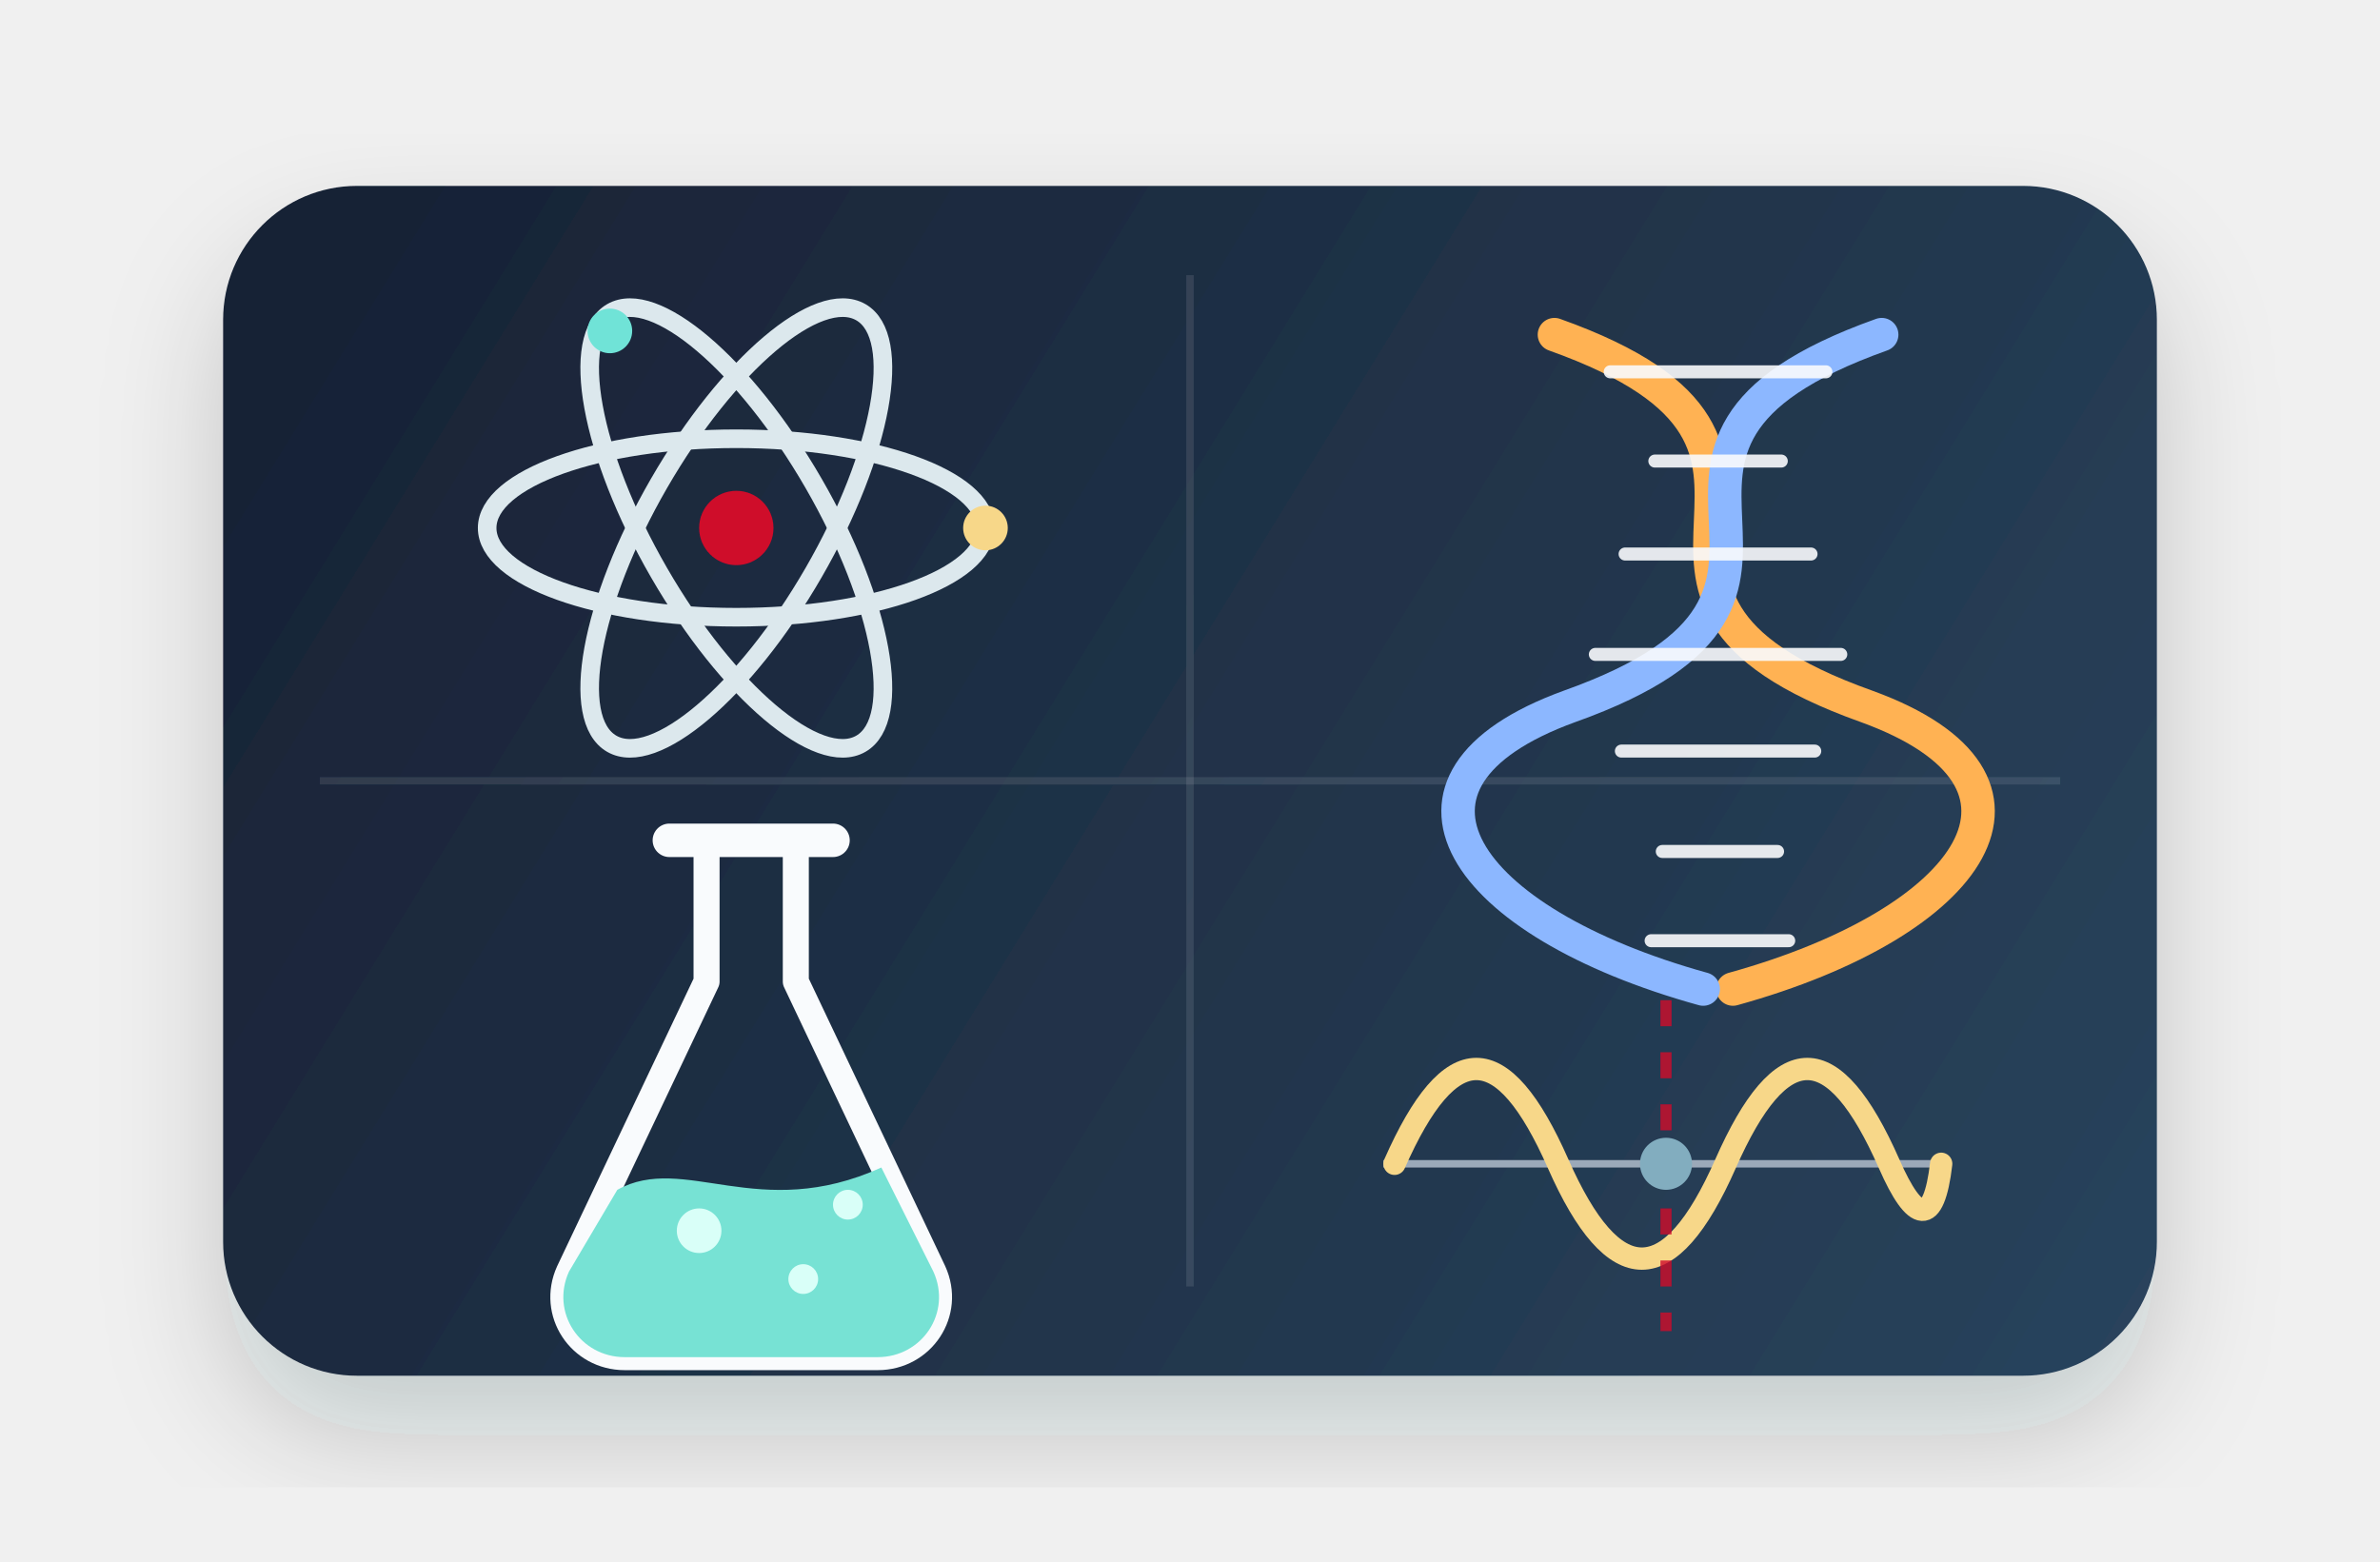
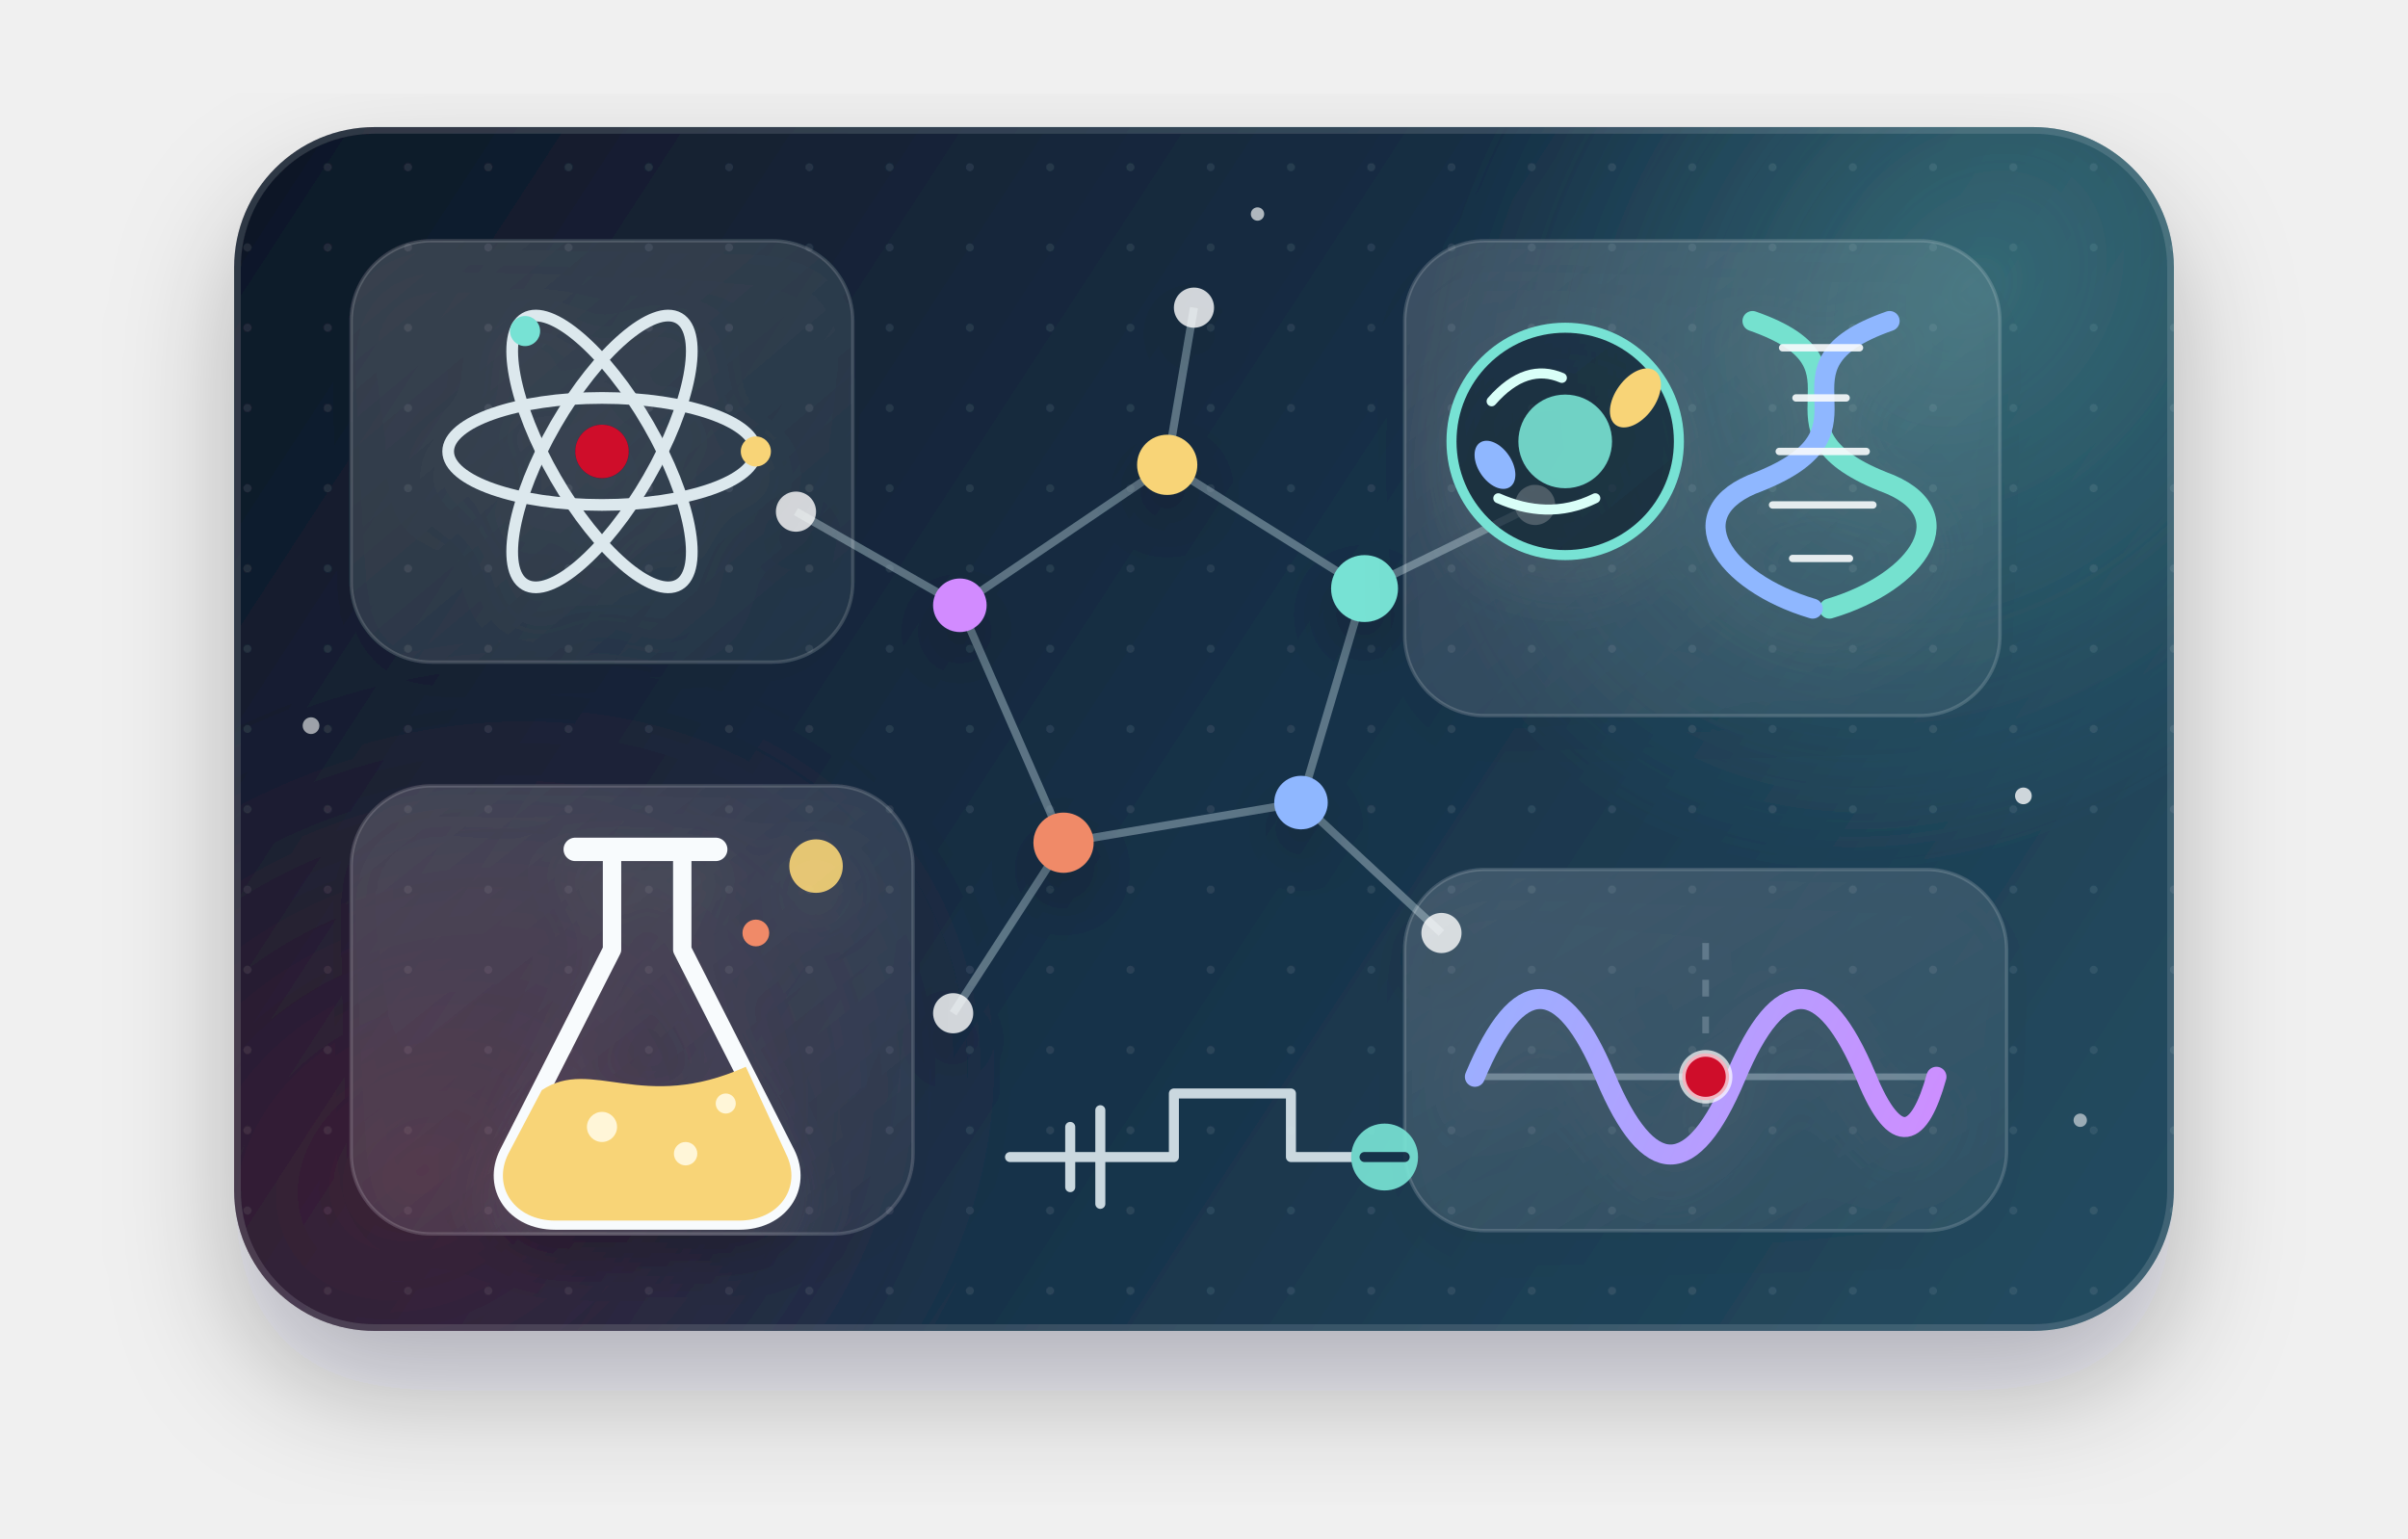
- <svg xmlns="http://www.w3.org/2000/svg" width="640" height="420" viewBox="0 0 640 420" fill="none">
+ <svg xmlns="http://www.w3.org/2000/svg" width="720" height="460" viewBox="0 0 720 460" fill="none">
  <defs>
-     <linearGradient id="card" x1="60" y1="50" x2="580" y2="370" gradientUnits="userSpaceOnUse">
-       <stop stop-color="#172033" />
-       <stop offset="1" stop-color="#29445D" />
+     <linearGradient id="panel" x1="76" y1="44" x2="638" y2="410" gradientUnits="userSpaceOnUse">
+       <stop stop-color="#101827" />
+       <stop offset="0.52" stop-color="#173148" />
+       <stop offset="1" stop-color="#244D61" />
    </linearGradient>
-     <linearGradient id="liquid" x1="120" y1="238" x2="225" y2="340" gradientUnits="userSpaceOnUse">
-       <stop stop-color="#77E2D4" />
-       <stop offset="1" stop-color="#2BA4B5" />
+     <linearGradient id="glass" x1="0" y1="0" x2="1" y2="1">
+       <stop stop-color="#FFFFFF" stop-opacity="0.16" />
+       <stop offset="1" stop-color="#FFFFFF" stop-opacity="0.045" />
    </linearGradient>
-     <linearGradient id="dna" x1="412" y1="82" x2="505" y2="206" gradientUnits="userSpaceOnUse">
-       <stop stop-color="#FFB253" />
-       <stop offset="1" stop-color="#F06478" />
+     <linearGradient id="bio" x1="420" y1="86" x2="560" y2="210" gradientUnits="userSpaceOnUse">
+       <stop stop-color="#74E1CF" />
+       <stop offset="1" stop-color="#4BA7C1" />
    </linearGradient>
-     <filter id="shadow" x="20" y="20" width="600" height="380" filterUnits="userSpaceOnUse">
-       <feDropShadow dx="0" dy="16" stdDeviation="16" flood-color="#172033" flood-opacity="0.18" />
+     <linearGradient id="chem" x1="128" y1="244" x2="238" y2="372" gradientUnits="userSpaceOnUse">
+       <stop stop-color="#F8D477" />
+       <stop offset="1" stop-color="#F08A68" />
+     </linearGradient>
+     <linearGradient id="physics" x1="416" y1="276" x2="588" y2="350" gradientUnits="userSpaceOnUse">
+       <stop stop-color="#8FB7FF" />
+       <stop offset="1" stop-color="#D28BFF" />
+     </linearGradient>
+     <radialGradient id="glowA" cx="0" cy="0" r="1" gradientTransform="translate(590 86) rotate(130) scale(190 150)" gradientUnits="userSpaceOnUse">
+       <stop stop-color="#77E2D4" stop-opacity="0.28" />
+       <stop offset="1" stop-color="#77E2D4" stop-opacity="0" />
+     </radialGradient>
+     <radialGradient id="glowB" cx="0" cy="0" r="1" gradientTransform="translate(126 350) rotate(-30) scale(190 150)" gradientUnits="userSpaceOnUse">
+       <stop stop-color="#CF082B" stop-opacity="0.22" />
+       <stop offset="1" stop-color="#CF082B" stop-opacity="0" />
+     </radialGradient>
+     <filter id="shadow" x="26" y="10" width="668" height="440" filterUnits="userSpaceOnUse">
+       <feDropShadow dx="0" dy="18" stdDeviation="18" flood-color="#07101C" flood-opacity="0.26" />
    </filter>
+     <filter id="softShadow" x="-30%" y="-30%" width="160%" height="170%">
+       <feDropShadow dx="0" dy="8" stdDeviation="8" flood-color="#07101C" flood-opacity="0.24" />
+     </filter>
+     <pattern id="dots" width="24" height="24" patternUnits="userSpaceOnUse">
+       <circle cx="2" cy="2" r="1.2" fill="#FFFFFF" fill-opacity="0.08" />
+     </pattern>
  </defs>
  <g filter="url(#shadow)">
-     <rect x="60" y="50" width="520" height="320" rx="36" fill="url(#card)" />
-     <path d="M320 74V346" stroke="#FFFFFF" stroke-opacity="0.10" stroke-width="2" />
-     <path d="M86 210H554" stroke="#FFFFFF" stroke-opacity="0.10" stroke-width="2" />
-     <g transform="translate(118 82)" stroke="#DCE8ED" stroke-width="5" stroke-linecap="round">
-       <ellipse cx="80" cy="60" rx="67" ry="24" />
-       <ellipse cx="80" cy="60" rx="67" ry="24" transform="rotate(60 80 60)" />
-       <ellipse cx="80" cy="60" rx="67" ry="24" transform="rotate(120 80 60)" />
-       <circle cx="80" cy="60" r="10" fill="#CF082B" stroke="none" />
-       <circle cx="147" cy="60" r="6" fill="#F7D789" stroke="none" />
-       <circle cx="46" cy="7" r="6" fill="#6FE3D7" stroke="none" />
+     <rect x="70" y="38" width="580" height="360" rx="42" fill="url(#panel)" />
+     <rect x="70" y="38" width="580" height="360" rx="42" fill="url(#dots)" />
+     <rect x="70" y="38" width="580" height="360" rx="42" fill="url(#glowA)" />
+     <rect x="70" y="38" width="580" height="360" rx="42" fill="url(#glowB)" />
+     <rect x="71" y="39" width="578" height="358" rx="41" stroke="#FFFFFF" stroke-opacity="0.13" stroke-width="2" />
+     <g opacity="0.42" stroke="#BCD4DE" stroke-width="2.4">
+       <path d="M287 181L349 139L408 176L389 240L318 252L287 181Z" />
+       <path d="M349 139L357 92" />
+       <path d="M408 176L459 151" />
+       <path d="M389 240L431 279" />
+       <path d="M318 252L285 303" />
+       <path d="M287 181L238 153" />
    </g>
-     <g transform="translate(402 82)" stroke-linecap="round">
-       <path d="M16 8C103 39 13 77 100 108C155 128 129 166 64 184" stroke="url(#dna)" stroke-width="9" />
-       <path d="M104 8C17 39 107 77 20 108C-35 128 -9 166 56 184" stroke="#8CB7FF" stroke-width="9" />
-       <g stroke="#F9FBFD" stroke-width="3.5" opacity="0.9">
-         <path d="M31 18H89" />
-         <path d="M43 42H77" />
-         <path d="M35 67H85" />
-         <path d="M27 94H93" />
-         <path d="M34 120H86" />
-         <path d="M45 147H76" />
-         <path d="M42 171H79" />
+     <g filter="url(#softShadow)">
+       <circle cx="349" cy="139" r="9" fill="#F8D477" />
+       <circle cx="408" cy="176" r="10" fill="#77E2D4" />
+       <circle cx="389" cy="240" r="8" fill="#8FB7FF" />
+       <circle cx="318" cy="252" r="9" fill="#F08A68" />
+       <circle cx="287" cy="181" r="8" fill="#D28BFF" />
+       <circle cx="357" cy="92" r="6" fill="#FFFFFF" fill-opacity="0.8" />
+       <circle cx="459" cy="151" r="6" fill="#FFFFFF" fill-opacity="0.8" />
+       <circle cx="431" cy="279" r="6" fill="#FFFFFF" fill-opacity="0.8" />
+       <circle cx="285" cy="303" r="6" fill="#FFFFFF" fill-opacity="0.8" />
+       <circle cx="238" cy="153" r="6" fill="#FFFFFF" fill-opacity="0.8" />
+     </g>
+     <g filter="url(#softShadow)">
+       <rect x="420" y="72" width="178" height="142" rx="24" fill="url(#glass)" stroke="#FFFFFF" stroke-opacity="0.16" />
+       <circle cx="468" cy="132" r="34" fill="#0E2030" fill-opacity="0.62" stroke="#77E2D4" stroke-width="3" />
+       <circle cx="468" cy="132" r="14" fill="#77E2D4" fill-opacity="0.9" />
+       <path d="M446 120C453 112 460 110 467 113" stroke="#D9FFF8" stroke-width="3" stroke-linecap="round" />
+       <path d="M448 149C457 153 467 154 477 149" stroke="#D9FFF8" stroke-width="3" stroke-linecap="round" />
+       <ellipse cx="489" cy="119" rx="6" ry="10" transform="rotate(36 489 119)" fill="#F8D477" />
+       <ellipse cx="447" cy="139" rx="5" ry="8" transform="rotate(-34 447 139)" fill="#8FB7FF" />
+       <g transform="translate(516 96)" stroke-linecap="round">
+         <path d="M8 0C48 14 7 32 47 48C72 57 58 78 31 86" stroke="url(#bio)" stroke-width="6" />
+         <path d="M49 0C9 14 50 32 10 48C-15 57 -1 78 26 86" stroke="#8FB7FF" stroke-width="6" />
+         <g stroke="#F8FBFD" stroke-width="2.2" opacity="0.9">
+           <path d="M17 8H40" />
+           <path d="M21 23H36" />
+           <path d="M16 39H42" />
+           <path d="M14 55H44" />
+           <path d="M20 71H37" />
+         </g>
      </g>
    </g>
-     <g transform="translate(132 226)">
-       <path d="M48 0H92" stroke="#F9FBFD" stroke-width="9" stroke-linecap="round" />
-       <path d="M58 0V38L21 116C16 127 24 139 36 139H104C116 139 124 127 119 116L82 38V0" stroke="#F9FBFD" stroke-width="7" stroke-linejoin="round" />
-       <path d="M34 94C52 84 72 103 105 88L119 116C124 127 116 139 104 139H36C24 139 16 127 21 116L34 94Z" fill="url(#liquid)" />
-       <circle cx="56" cy="105" r="6" fill="#D9FFF8" />
-       <circle cx="84" cy="118" r="4" fill="#D9FFF8" />
-       <circle cx="96" cy="98" r="4" fill="#D9FFF8" />
+     <g filter="url(#softShadow)">
+       <rect x="105" y="235" width="168" height="134" rx="24" fill="url(#glass)" stroke="#FFFFFF" stroke-opacity="0.16" />
+       <g transform="translate(135 254)">
+         <path d="M37 0H79" stroke="#F8FBFD" stroke-width="7" stroke-linecap="round" />
+         <path d="M48 0V30L17 91C12 101 19 111 31 111H86C98 111 105 101 100 91L69 30V0" stroke="#F8FBFD" stroke-width="5.5" stroke-linejoin="round" />
+         <path d="M27 72C42 62 57 79 88 65L100 91C105 101 98 111 86 111H31C19 111 12 101 17 91L27 72Z" fill="url(#chem)" />
+         <circle cx="45" cy="83" r="4.5" fill="#FFF6D8" />
+         <circle cx="70" cy="91" r="3.5" fill="#FFF6D8" />
+         <circle cx="82" cy="76" r="3" fill="#FFF6D8" />
+       </g>
+       <circle cx="244" cy="259" r="8" fill="#F8D477" fill-opacity="0.9" />
+       <circle cx="226" cy="279" r="4" fill="#F08A68" />
    </g>
-     <g transform="translate(372 255)">
-       <path d="M0 58H150" stroke="#9BA9B9" stroke-width="2" />
-       <path d="M3 58C18 24 32 24 47 58C62 92 77 92 92 58C107 24 121 24 136 58C143 74 148 75 150 58" stroke="#F7D789" stroke-width="6" stroke-linecap="round" />
-       <path d="M76 14V103" stroke="#CF082B" stroke-width="3" stroke-dasharray="7 7" opacity="0.8" />
-       <circle cx="76" cy="58" r="7" fill="#82ADBF" />
+     <g filter="url(#softShadow)">
+       <rect x="420" y="260" width="180" height="108" rx="24" fill="url(#glass)" stroke="#FFFFFF" stroke-opacity="0.16" />
+       <path d="M443 322H577" stroke="#A9BBC8" stroke-opacity="0.5" stroke-width="2" />
+       <path d="M510 282V347" stroke="#A9BBC8" stroke-opacity="0.35" stroke-width="2" stroke-dasharray="5 6" />
+       <path d="M441 322C454 291 467 291 480 322C493 353 506 353 519 322C532 291 545 291 558 322C567 344 574 340 579 322" stroke="url(#physics)" stroke-width="6" stroke-linecap="round" />
+       <circle cx="510" cy="322" r="7" fill="#CF082B" stroke="#FFFFFF" stroke-opacity="0.7" stroke-width="2" />
+     </g>
+     <g filter="url(#softShadow)">
+       <rect x="105" y="72" width="150" height="126" rx="24" fill="url(#glass)" stroke="#FFFFFF" stroke-opacity="0.16" />
+       <g transform="translate(128 93)" stroke="#DCE8ED" stroke-width="3.5" stroke-linecap="round">
+         <ellipse cx="52" cy="42" rx="46" ry="16" />
+         <ellipse cx="52" cy="42" rx="46" ry="16" transform="rotate(60 52 42)" />
+         <ellipse cx="52" cy="42" rx="46" ry="16" transform="rotate(120 52 42)" />
+         <circle cx="52" cy="42" r="8" fill="#CF082B" stroke="none" />
+         <circle cx="98" cy="42" r="4.5" fill="#F8D477" stroke="none" />
+         <circle cx="29" cy="6" r="4.5" fill="#77E2D4" stroke="none" />
+       </g>
+     </g>
+     <g opacity="0.92" stroke="#D9E6EC" stroke-width="3" stroke-linecap="round" stroke-linejoin="round">
+       <path d="M302 346H351V327H386V346H414" />
+       <path d="M320 337V355" />
+       <path d="M329 332V360" />
+       <circle cx="414" cy="346" r="10" fill="#77E2D4" stroke="none" />
+       <path d="M408 346H420" stroke="#173148" />
+     </g>
+     <g fill="#FFFFFF">
+       <circle cx="605" cy="238" r="2.5" fill-opacity="0.78" />
+       <circle cx="376" cy="64" r="2" fill-opacity="0.66" />
+       <circle cx="93" cy="217" r="2.5" fill-opacity="0.58" />
+       <circle cx="622" cy="335" r="2" fill-opacity="0.55" />
    </g>
  </g>
</svg>
